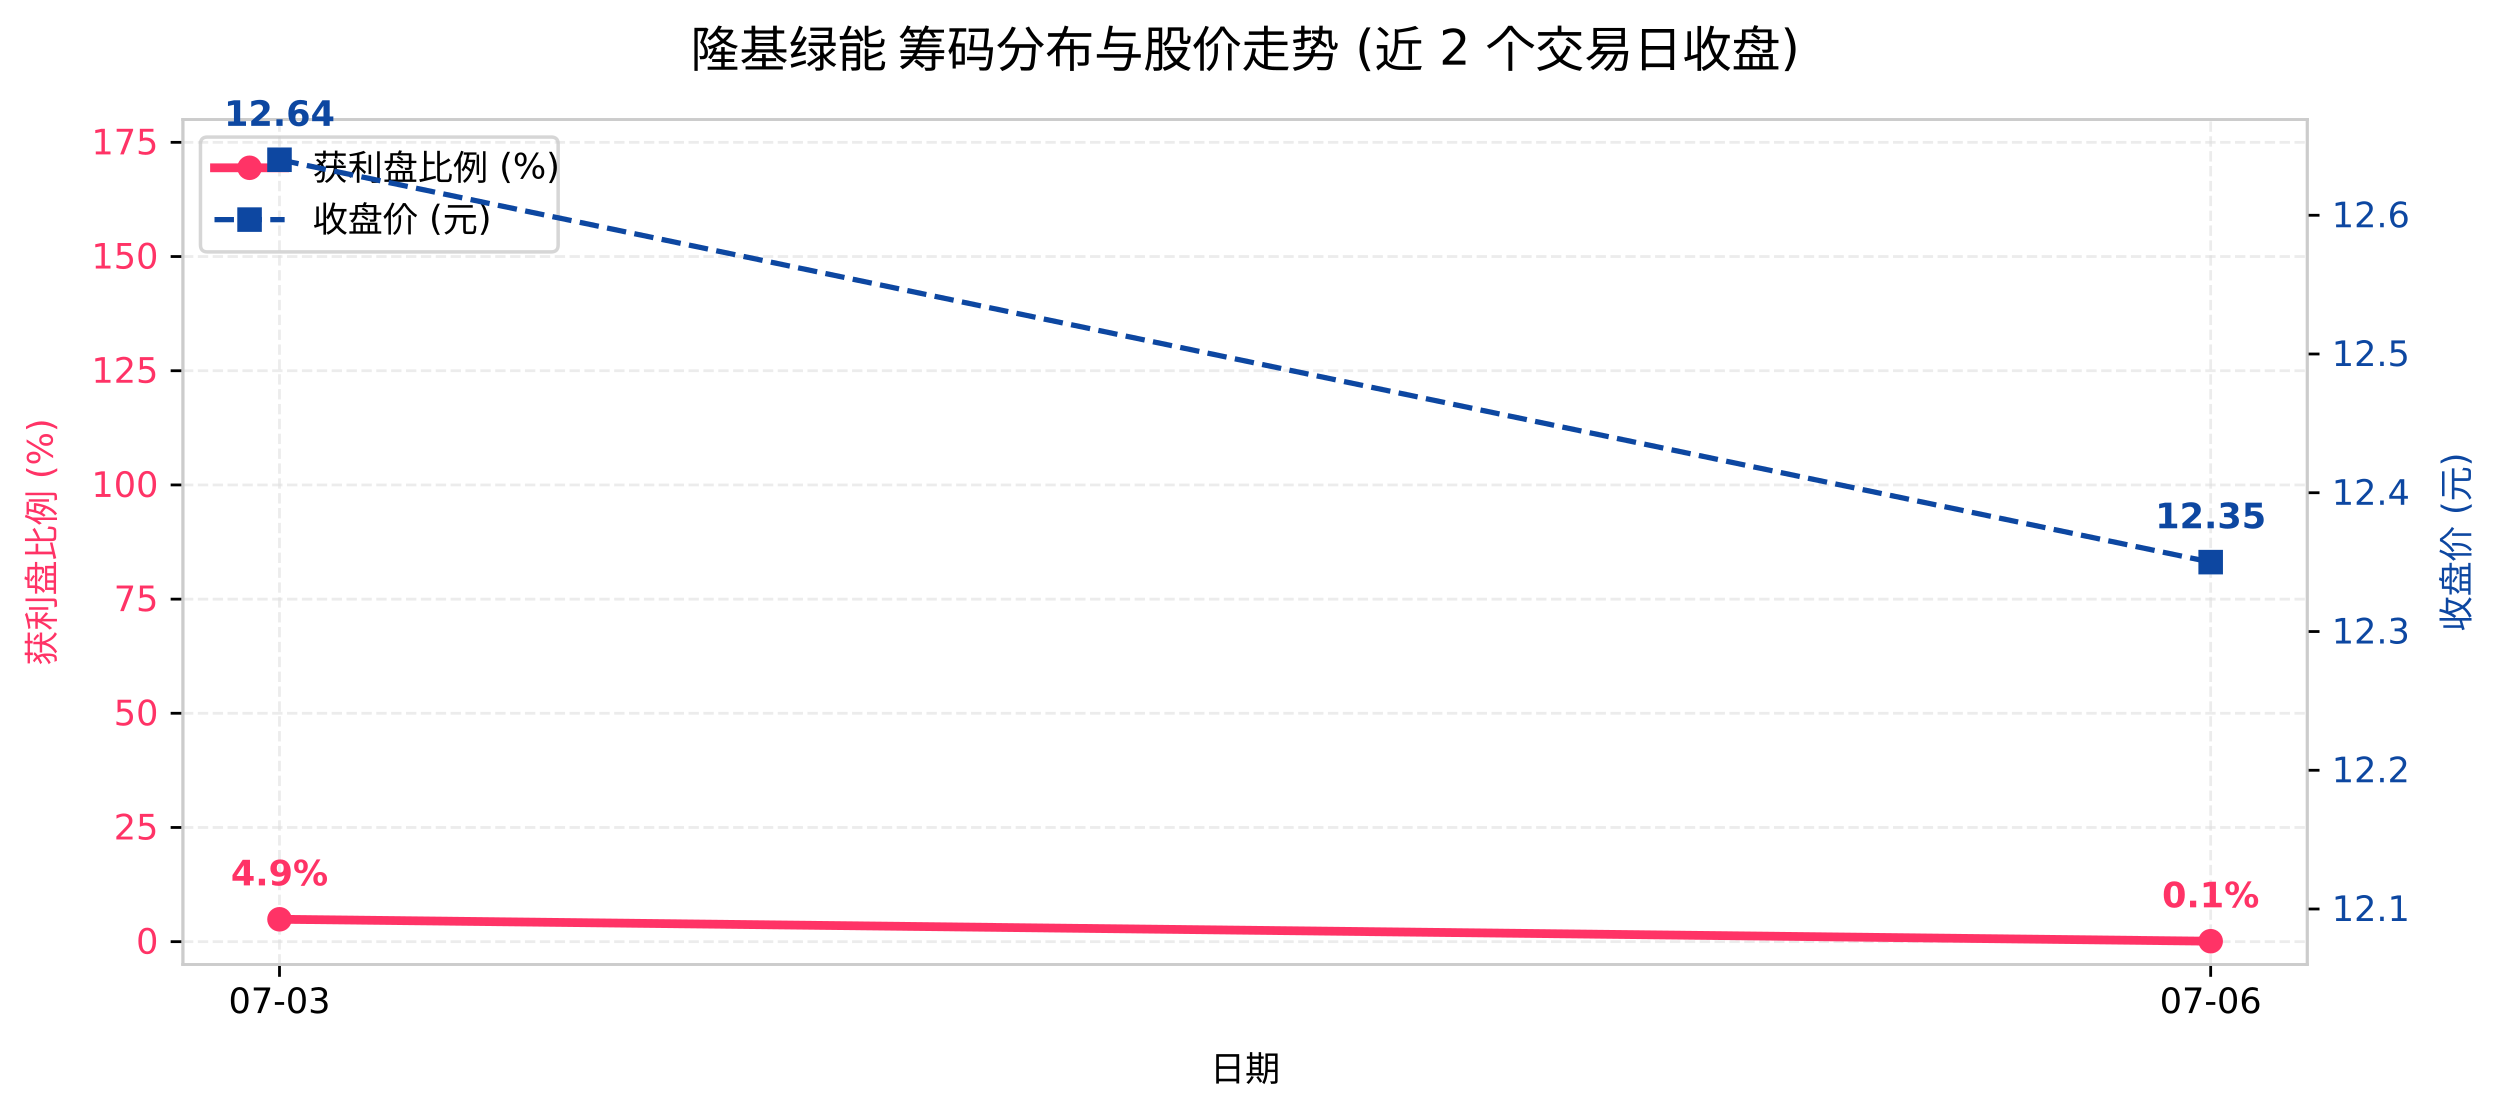
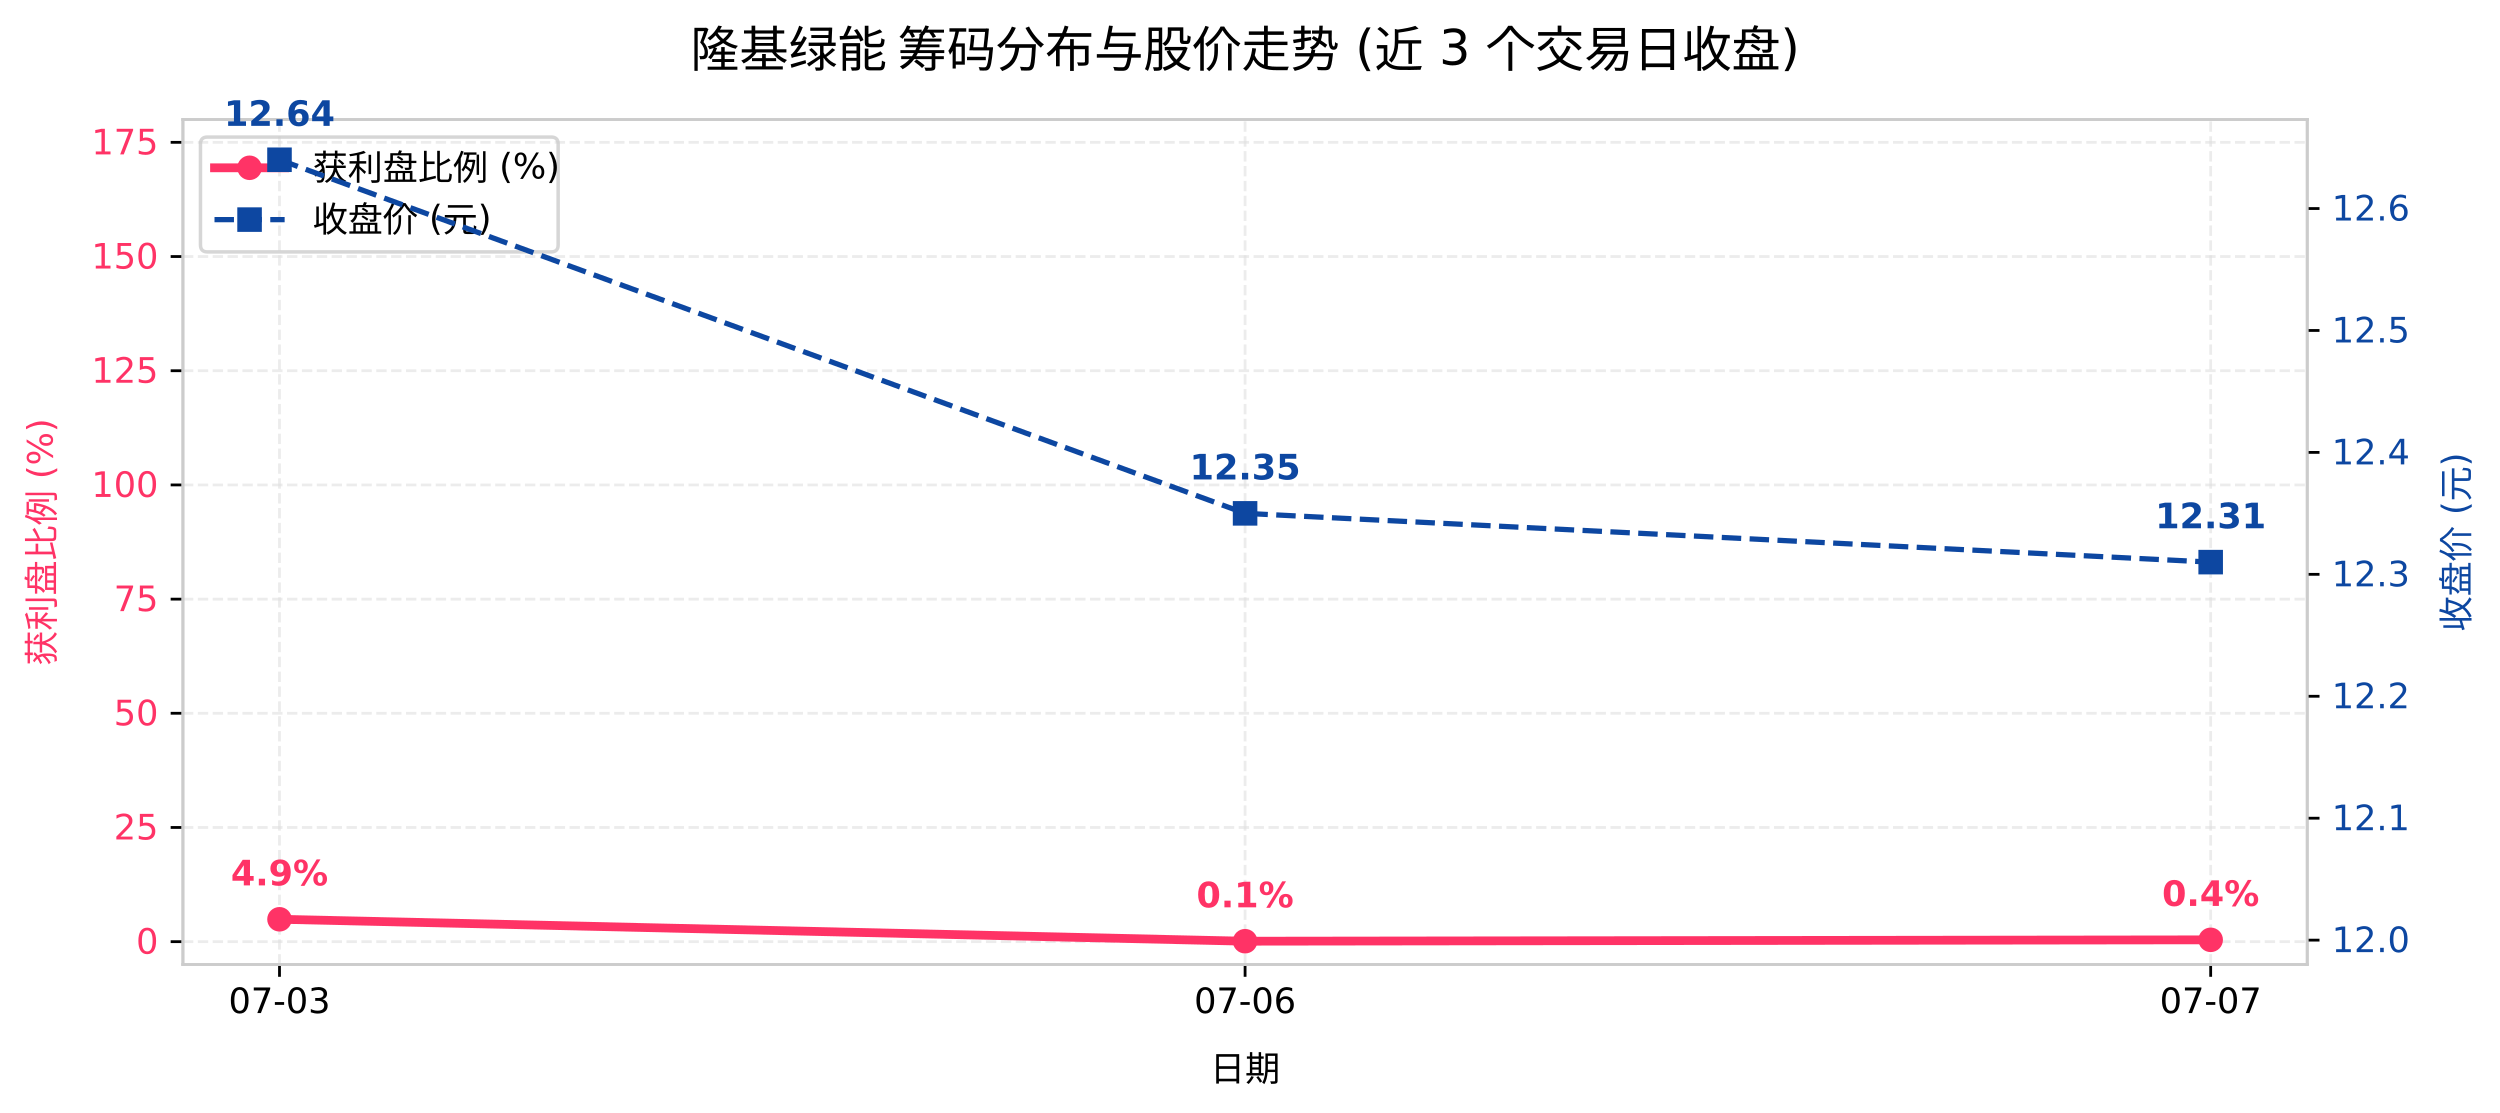
<svg xmlns="http://www.w3.org/2000/svg" xmlns:xlink="http://www.w3.org/1999/xlink" width="712.848pt" height="317.148pt" viewBox="0 0 712.848 317.148" version="1.1">
  <defs>
    <style type="text/css">*{stroke-linejoin: round; stroke-linecap: butt}</style>
  </defs>
  <g id="figure_1">
    <g id="patch_1">
      <path d="M 0 317.148  L 712.848 317.148  L 712.848 0  L 0 0  L 0 317.148  z " style="fill: none" />
    </g>
    <g id="axes_1">
      <g id="patch_2">
        <path d="M 52.163 275.017  L 657.883 275.017  L 657.883 34.08  L 52.163 34.08  L 52.163 275.017  z " style="fill: none" />
      </g>
      <g id="matplotlib.axis_1">
        <g id="xtick_1">
          <g id="line2d_1">
-             <path d="M 79.695 275.017  L 79.695 34.08  " clip-path="url(#p5f3f01b895)" style="fill: none; stroke-dasharray: 2.96,1.28; stroke-dashoffset: 0; stroke: #e0e0e0; stroke-opacity: 0.6; stroke-width: 0.8" />
+             <path d="M 79.695 275.017  L 79.695 34.08  " clip-path="url(#pb0952d0ace)" style="fill: none; stroke-dasharray: 2.96,1.28; stroke-dashoffset: 0; stroke: #e0e0e0; stroke-opacity: 0.6; stroke-width: 0.8" />
          </g>
          <g id="line2d_2">
            <defs>
-               <path id="maaf0e06e93" d="M 0 0  L 0 3.5  " style="stroke: #000000; stroke-width: 0.8" />
+               <path id="m75f15b7e05" d="M 0 0  L 0 3.5  " style="stroke: #000000; stroke-width: 0.8" />
            </defs>
            <g>
-               <use xlink:href="#maaf0e06e93" x="79.695" y="275.017" style="stroke: #000000; stroke-width: 0.8" />
+               <use xlink:href="#m75f15b7e05" x="79.695" y="275.017" style="stroke: #000000; stroke-width: 0.8" />
            </g>
          </g>
          <g id="text_1">
            <text style="font: 10px 'WenQuanYi Zen Hei', 'DejaVu Sans', 'Arial', sans-serif; text-anchor: middle" x="79.695" y="288.873" transform="rotate(-0 79.69523 288.8728)">07-03</text>
          </g>
        </g>
        <g id="xtick_2">
          <g id="line2d_3">
-             <path d="M 630.35 275.017  L 630.35 34.08  " clip-path="url(#p5f3f01b895)" style="fill: none; stroke-dasharray: 2.96,1.28; stroke-dashoffset: 0; stroke: #e0e0e0; stroke-opacity: 0.6; stroke-width: 0.8" />
+             <path d="M 355.022 275.017  L 355.022 34.08  " clip-path="url(#pb0952d0ace)" style="fill: none; stroke-dasharray: 2.96,1.28; stroke-dashoffset: 0; stroke: #e0e0e0; stroke-opacity: 0.6; stroke-width: 0.8" />
          </g>
          <g id="line2d_4">
            <g>
-               <use xlink:href="#maaf0e06e93" x="630.35" y="275.017" style="stroke: #000000; stroke-width: 0.8" />
+               <use xlink:href="#m75f15b7e05" x="355.022" y="275.017" style="stroke: #000000; stroke-width: 0.8" />
            </g>
          </g>
          <g id="text_2">
-             <text style="font: 10px 'WenQuanYi Zen Hei', 'DejaVu Sans', 'Arial', sans-serif; text-anchor: middle" x="630.35" y="288.873" transform="rotate(-0 630.3498 288.8728)">07-06</text>
-           </g>
-         </g>
-         <g id="text_3">
+             <text style="font: 10px 'WenQuanYi Zen Hei', 'DejaVu Sans', 'Arial', sans-serif; text-anchor: middle" x="355.022" y="288.873" transform="rotate(-0 355.0225 288.8728)">07-06</text>
+           </g>
+         </g>
+         <g id="xtick_3">
+           <g id="line2d_5">
+             <path d="M 630.35 275.017  L 630.35 34.08  " clip-path="url(#pb0952d0ace)" style="fill: none; stroke-dasharray: 2.96,1.28; stroke-dashoffset: 0; stroke: #e0e0e0; stroke-opacity: 0.6; stroke-width: 0.8" />
+           </g>
+           <g id="line2d_6">
+             <g>
+               <use xlink:href="#m75f15b7e05" x="630.35" y="275.017" style="stroke: #000000; stroke-width: 0.8" />
+             </g>
+           </g>
+           <g id="text_3">
+             <text style="font: 10px 'WenQuanYi Zen Hei', 'DejaVu Sans', 'Arial', sans-serif; text-anchor: middle" x="630.35" y="288.873" transform="rotate(-0 630.3498 288.8728)">07-07</text>
+           </g>
+         </g>
+         <g id="text_4">
          <text style="font: 10px 'WenQuanYi Zen Hei', 'DejaVu Sans', 'Arial', sans-serif; text-anchor: middle" x="355.022" y="308.287" transform="rotate(-0 355.0225 308.2869)">日期</text>
        </g>
      </g>
      <g id="matplotlib.axis_2">
        <g id="ytick_1">
-           <g id="line2d_5">
-             <path d="M 52.163 268.505  L 657.883 268.505  " clip-path="url(#p5f3f01b895)" style="fill: none; stroke-dasharray: 2.96,1.28; stroke-dashoffset: 0; stroke: #e0e0e0; stroke-opacity: 0.6; stroke-width: 0.8" />
-           </g>
-           <g id="line2d_6">
+           <g id="line2d_7">
+             <path d="M 52.163 268.505  L 657.883 268.505  " clip-path="url(#pb0952d0ace)" style="fill: none; stroke-dasharray: 2.96,1.28; stroke-dashoffset: 0; stroke: #e0e0e0; stroke-opacity: 0.6; stroke-width: 0.8" />
+           </g>
+           <g id="line2d_8">
            <defs>
-               <path id="m55b6e4fc76" d="M 0 0  L -3.5 0  " style="stroke: #000000; stroke-width: 0.8" />
+               <path id="m29c2c453ca" d="M 0 0  L -3.5 0  " style="stroke: #000000; stroke-width: 0.8" />
            </defs>
            <g>
-               <use xlink:href="#m55b6e4fc76" x="52.163" y="268.505" style="stroke: #000000; stroke-width: 0.8" />
-             </g>
-           </g>
-           <g id="text_4">
+               <use xlink:href="#m29c2c453ca" x="52.163" y="268.505" style="stroke: #000000; stroke-width: 0.8" />
+             </g>
+           </g>
+           <g id="text_5">
            <text style="fill: #ff3366; font: 10px 'WenQuanYi Zen Hei', 'DejaVu Sans', 'Arial', sans-serif; text-anchor: end" x="45.163" y="271.933" transform="rotate(-0 45.1625 271.9329)">0</text>
          </g>
        </g>
        <g id="ytick_2">
-           <g id="line2d_7">
-             <path d="M 52.163 235.946  L 657.883 235.946  " clip-path="url(#p5f3f01b895)" style="fill: none; stroke-dasharray: 2.96,1.28; stroke-dashoffset: 0; stroke: #e0e0e0; stroke-opacity: 0.6; stroke-width: 0.8" />
-           </g>
-           <g id="line2d_8">
-             <g>
-               <use xlink:href="#m55b6e4fc76" x="52.163" y="235.946" style="stroke: #000000; stroke-width: 0.8" />
-             </g>
-           </g>
-           <g id="text_5">
+           <g id="line2d_9">
+             <path d="M 52.163 235.946  L 657.883 235.946  " clip-path="url(#pb0952d0ace)" style="fill: none; stroke-dasharray: 2.96,1.28; stroke-dashoffset: 0; stroke: #e0e0e0; stroke-opacity: 0.6; stroke-width: 0.8" />
+           </g>
+           <g id="line2d_10">
+             <g>
+               <use xlink:href="#m29c2c453ca" x="52.163" y="235.946" style="stroke: #000000; stroke-width: 0.8" />
+             </g>
+           </g>
+           <g id="text_6">
            <text style="fill: #ff3366; font: 10px 'WenQuanYi Zen Hei', 'DejaVu Sans', 'Arial', sans-serif; text-anchor: end" x="45.163" y="239.374" transform="rotate(-0 45.1625 239.3739)">25</text>
          </g>
        </g>
        <g id="ytick_3">
-           <g id="line2d_9">
-             <path d="M 52.163 203.387  L 657.883 203.387  " clip-path="url(#p5f3f01b895)" style="fill: none; stroke-dasharray: 2.96,1.28; stroke-dashoffset: 0; stroke: #e0e0e0; stroke-opacity: 0.6; stroke-width: 0.8" />
-           </g>
-           <g id="line2d_10">
-             <g>
-               <use xlink:href="#m55b6e4fc76" x="52.163" y="203.387" style="stroke: #000000; stroke-width: 0.8" />
-             </g>
-           </g>
-           <g id="text_6">
+           <g id="line2d_11">
+             <path d="M 52.163 203.387  L 657.883 203.387  " clip-path="url(#pb0952d0ace)" style="fill: none; stroke-dasharray: 2.96,1.28; stroke-dashoffset: 0; stroke: #e0e0e0; stroke-opacity: 0.6; stroke-width: 0.8" />
+           </g>
+           <g id="line2d_12">
+             <g>
+               <use xlink:href="#m29c2c453ca" x="52.163" y="203.387" style="stroke: #000000; stroke-width: 0.8" />
+             </g>
+           </g>
+           <g id="text_7">
            <text style="fill: #ff3366; font: 10px 'WenQuanYi Zen Hei', 'DejaVu Sans', 'Arial', sans-serif; text-anchor: end" x="45.163" y="206.815" transform="rotate(-0 45.1625 206.815)">50</text>
          </g>
        </g>
        <g id="ytick_4">
-           <g id="line2d_11">
-             <path d="M 52.163 170.828  L 657.883 170.828  " clip-path="url(#p5f3f01b895)" style="fill: none; stroke-dasharray: 2.96,1.28; stroke-dashoffset: 0; stroke: #e0e0e0; stroke-opacity: 0.6; stroke-width: 0.8" />
-           </g>
-           <g id="line2d_12">
-             <g>
-               <use xlink:href="#m55b6e4fc76" x="52.163" y="170.828" style="stroke: #000000; stroke-width: 0.8" />
-             </g>
-           </g>
-           <g id="text_7">
+           <g id="line2d_13">
+             <path d="M 52.163 170.828  L 657.883 170.828  " clip-path="url(#pb0952d0ace)" style="fill: none; stroke-dasharray: 2.96,1.28; stroke-dashoffset: 0; stroke: #e0e0e0; stroke-opacity: 0.6; stroke-width: 0.8" />
+           </g>
+           <g id="line2d_14">
+             <g>
+               <use xlink:href="#m29c2c453ca" x="52.163" y="170.828" style="stroke: #000000; stroke-width: 0.8" />
+             </g>
+           </g>
+           <g id="text_8">
            <text style="fill: #ff3366; font: 10px 'WenQuanYi Zen Hei', 'DejaVu Sans', 'Arial', sans-serif; text-anchor: end" x="45.163" y="174.256" transform="rotate(-0 45.1625 174.256)">75</text>
          </g>
        </g>
        <g id="ytick_5">
-           <g id="line2d_13">
-             <path d="M 52.163 138.269  L 657.883 138.269  " clip-path="url(#p5f3f01b895)" style="fill: none; stroke-dasharray: 2.96,1.28; stroke-dashoffset: 0; stroke: #e0e0e0; stroke-opacity: 0.6; stroke-width: 0.8" />
-           </g>
-           <g id="line2d_14">
-             <g>
-               <use xlink:href="#m55b6e4fc76" x="52.163" y="138.269" style="stroke: #000000; stroke-width: 0.8" />
-             </g>
-           </g>
-           <g id="text_8">
+           <g id="line2d_15">
+             <path d="M 52.163 138.269  L 657.883 138.269  " clip-path="url(#pb0952d0ace)" style="fill: none; stroke-dasharray: 2.96,1.28; stroke-dashoffset: 0; stroke: #e0e0e0; stroke-opacity: 0.6; stroke-width: 0.8" />
+           </g>
+           <g id="line2d_16">
+             <g>
+               <use xlink:href="#m29c2c453ca" x="52.163" y="138.269" style="stroke: #000000; stroke-width: 0.8" />
+             </g>
+           </g>
+           <g id="text_9">
            <text style="fill: #ff3366; font: 10px 'WenQuanYi Zen Hei', 'DejaVu Sans', 'Arial', sans-serif; text-anchor: end" x="45.163" y="141.697" transform="rotate(-0 45.1625 141.6971)">100</text>
          </g>
        </g>
        <g id="ytick_6">
-           <g id="line2d_15">
-             <path d="M 52.163 105.71  L 657.883 105.71  " clip-path="url(#p5f3f01b895)" style="fill: none; stroke-dasharray: 2.96,1.28; stroke-dashoffset: 0; stroke: #e0e0e0; stroke-opacity: 0.6; stroke-width: 0.8" />
-           </g>
-           <g id="line2d_16">
-             <g>
-               <use xlink:href="#m55b6e4fc76" x="52.163" y="105.71" style="stroke: #000000; stroke-width: 0.8" />
-             </g>
-           </g>
-           <g id="text_9">
+           <g id="line2d_17">
+             <path d="M 52.163 105.71  L 657.883 105.71  " clip-path="url(#pb0952d0ace)" style="fill: none; stroke-dasharray: 2.96,1.28; stroke-dashoffset: 0; stroke: #e0e0e0; stroke-opacity: 0.6; stroke-width: 0.8" />
+           </g>
+           <g id="line2d_18">
+             <g>
+               <use xlink:href="#m29c2c453ca" x="52.163" y="105.71" style="stroke: #000000; stroke-width: 0.8" />
+             </g>
+           </g>
+           <g id="text_10">
            <text style="fill: #ff3366; font: 10px 'WenQuanYi Zen Hei', 'DejaVu Sans', 'Arial', sans-serif; text-anchor: end" x="45.163" y="109.138" transform="rotate(-0 45.1625 109.1381)">125</text>
          </g>
        </g>
        <g id="ytick_7">
-           <g id="line2d_17">
-             <path d="M 52.163 73.151  L 657.883 73.151  " clip-path="url(#p5f3f01b895)" style="fill: none; stroke-dasharray: 2.96,1.28; stroke-dashoffset: 0; stroke: #e0e0e0; stroke-opacity: 0.6; stroke-width: 0.8" />
-           </g>
-           <g id="line2d_18">
-             <g>
-               <use xlink:href="#m55b6e4fc76" x="52.163" y="73.151" style="stroke: #000000; stroke-width: 0.8" />
-             </g>
-           </g>
-           <g id="text_10">
+           <g id="line2d_19">
+             <path d="M 52.163 73.151  L 657.883 73.151  " clip-path="url(#pb0952d0ace)" style="fill: none; stroke-dasharray: 2.96,1.28; stroke-dashoffset: 0; stroke: #e0e0e0; stroke-opacity: 0.6; stroke-width: 0.8" />
+           </g>
+           <g id="line2d_20">
+             <g>
+               <use xlink:href="#m29c2c453ca" x="52.163" y="73.151" style="stroke: #000000; stroke-width: 0.8" />
+             </g>
+           </g>
+           <g id="text_11">
            <text style="fill: #ff3366; font: 10px 'WenQuanYi Zen Hei', 'DejaVu Sans', 'Arial', sans-serif; text-anchor: end" x="45.163" y="76.579" transform="rotate(-0 45.1625 76.57918)">150</text>
          </g>
        </g>
        <g id="ytick_8">
-           <g id="line2d_19">
-             <path d="M 52.163 40.592  L 657.883 40.592  " clip-path="url(#p5f3f01b895)" style="fill: none; stroke-dasharray: 2.96,1.28; stroke-dashoffset: 0; stroke: #e0e0e0; stroke-opacity: 0.6; stroke-width: 0.8" />
-           </g>
-           <g id="line2d_20">
-             <g>
-               <use xlink:href="#m55b6e4fc76" x="52.163" y="40.592" style="stroke: #000000; stroke-width: 0.8" />
-             </g>
-           </g>
-           <g id="text_11">
+           <g id="line2d_21">
+             <path d="M 52.163 40.592  L 657.883 40.592  " clip-path="url(#pb0952d0ace)" style="fill: none; stroke-dasharray: 2.96,1.28; stroke-dashoffset: 0; stroke: #e0e0e0; stroke-opacity: 0.6; stroke-width: 0.8" />
+           </g>
+           <g id="line2d_22">
+             <g>
+               <use xlink:href="#m29c2c453ca" x="52.163" y="40.592" style="stroke: #000000; stroke-width: 0.8" />
+             </g>
+           </g>
+           <g id="text_12">
            <text style="fill: #ff3366; font: 10px 'WenQuanYi Zen Hei', 'DejaVu Sans', 'Arial', sans-serif; text-anchor: end" x="45.163" y="44.02" transform="rotate(-0 45.1625 44.02023)">175</text>
          </g>
        </g>
-         <g id="text_12">
+         <g id="text_13">
          <text style="fill: #ff3366; font: 10px 'WenQuanYi Zen Hei', 'DejaVu Sans', 'Arial', sans-serif; text-anchor: middle" x="15.463" y="154.548" transform="rotate(-90 15.4625 154.5484)">获利盘比例 (%)</text>
        </g>
      </g>
-       <g id="line2d_21">
-         <path d="M 79.695 262.123  L 630.35 268.375  " clip-path="url(#p5f3f01b895)" style="fill: none; stroke: #ff3366; stroke-width: 2.5; stroke-linecap: square" />
+       <g id="line2d_23">
+         <path d="M 79.695 262.123  L 355.022 268.375  L 630.35 267.984  " clip-path="url(#pb0952d0ace)" style="fill: none; stroke: #ff3366; stroke-width: 2.5; stroke-linecap: square" />
        <defs>
-           <path id="mbd1a951dde" d="M 0 3  C 0.796 3 1.559 2.684 2.121 2.121  C 2.684 1.559 3 0.796 3 0  C 3 -0.796 2.684 -1.559 2.121 -2.121  C 1.559 -2.684 0.796 -3 0 -3  C -0.796 -3 -1.559 -2.684 -2.121 -2.121  C -2.684 -1.559 -3 -0.796 -3 0  C -3 0.796 -2.684 1.559 -2.121 2.121  C -1.559 2.684 -0.796 3 0 3  z " style="stroke: #ff3366" />
+           <path id="mec225198bf" d="M 0 3  C 0.796 3 1.559 2.684 2.121 2.121  C 2.684 1.559 3 0.796 3 0  C 3 -0.796 2.684 -1.559 2.121 -2.121  C 1.559 -2.684 0.796 -3 0 -3  C -0.796 -3 -1.559 -2.684 -2.121 -2.121  C -2.684 -1.559 -3 -0.796 -3 0  C -3 0.796 -2.684 1.559 -2.121 2.121  C -1.559 2.684 -0.796 3 0 3  z " style="stroke: #ff3366" />
        </defs>
-         <g clip-path="url(#p5f3f01b895)">
-           <use xlink:href="#mbd1a951dde" x="79.695" y="262.123" style="fill: #ff3366; stroke: #ff3366" />
-           <use xlink:href="#mbd1a951dde" x="630.35" y="268.375" style="fill: #ff3366; stroke: #ff3366" />
+         <g clip-path="url(#pb0952d0ace)">
+           <use xlink:href="#mec225198bf" x="79.695" y="262.123" style="fill: #ff3366; stroke: #ff3366" />
+           <use xlink:href="#mec225198bf" x="355.022" y="268.375" style="fill: #ff3366; stroke: #ff3366" />
+           <use xlink:href="#mec225198bf" x="630.35" y="267.984" style="fill: #ff3366; stroke: #ff3366" />
        </g>
      </g>
      <g id="patch_3">
        <path d="M 52.163 275.017  L 52.163 34.08  " style="fill: none; stroke: #cccccc; stroke-width: 0.8; stroke-linejoin: miter; stroke-linecap: square" />
      </g>
      <g id="patch_4">
        <path d="M 657.883 275.017  L 657.883 34.08  " style="fill: none; stroke: #cccccc; stroke-width: 0.8; stroke-linejoin: miter; stroke-linecap: square" />
      </g>
      <g id="patch_5">
        <path d="M 52.163 275.017  L 657.883 275.017  " style="fill: none; stroke: #cccccc; stroke-width: 0.8; stroke-linejoin: miter; stroke-linecap: square" />
      </g>
      <g id="patch_6">
        <path d="M 52.163 34.08  L 657.883 34.08  " style="fill: none; stroke: #cccccc; stroke-width: 0.8; stroke-linejoin: miter; stroke-linecap: square" />
      </g>
-       <g id="text_13">
+       <g id="text_14">
        <text style="fill: #ff3366; font: 700 10px 'WenQuanYi Zen Hei', 'DejaVu Sans', 'Arial', sans-serif; text-anchor: middle" x="79.695" y="252.462" transform="rotate(-0 79.69523 252.4623)">4.9%</text>
      </g>
-       <g id="text_14">
-         <text style="fill: #ff3366; font: 700 10px 'WenQuanYi Zen Hei', 'DejaVu Sans', 'Arial', sans-serif; text-anchor: middle" x="630.35" y="258.714" transform="rotate(-0 630.3498 258.7136)">0.1%</text>
+       <g id="text_15">
+         <text style="fill: #ff3366; font: 700 10px 'WenQuanYi Zen Hei', 'DejaVu Sans', 'Arial', sans-serif; text-anchor: middle" x="355.022" y="258.714" transform="rotate(-0 355.0225 258.7136)">0.1%</text>
+       </g>
+       <g id="text_16">
+         <text style="fill: #ff3366; font: 700 10px 'WenQuanYi Zen Hei', 'DejaVu Sans', 'Arial', sans-serif; text-anchor: middle" x="630.35" y="258.323" transform="rotate(-0 630.3498 258.3229)">0.4%</text>
      </g>
      <g id="legend_1">
        <g id="patch_7">
          <path d="M 59.163 71.829  L 157.15 71.829  Q 159.15 71.829 159.15 69.829  L 159.15 41.08  Q 159.15 39.08 157.15 39.08  L 59.163 39.08  Q 57.163 39.08 57.163 41.08  L 57.163 69.829  Q 57.163 71.829 59.163 71.829  L 59.163 71.829  z " style="fill: none; opacity: 0.8; stroke: #cccccc; stroke-linejoin: miter" />
        </g>
-         <g id="line2d_22">
+         <g id="line2d_24">
          <path d="M 61.163 47.843  L 71.162 47.843  L 81.162 47.843  " style="fill: none; stroke: #ff3366; stroke-width: 2.5; stroke-linecap: square" />
          <g>
-             <use xlink:href="#mbd1a951dde" x="71.162" y="47.843" style="fill: #ff3366; stroke: #ff3366" />
-           </g>
-         </g>
-         <g id="text_15">
+             <use xlink:href="#mec225198bf" x="71.162" y="47.843" style="fill: #ff3366; stroke: #ff3366" />
+           </g>
+         </g>
+         <g id="text_17">
          <text style="font: 10px 'WenQuanYi Zen Hei', 'DejaVu Sans', 'Arial', sans-serif; text-anchor: start" x="89.162" y="51.343" transform="rotate(-0 89.1625 51.34281)">获利盘比例 (%)</text>
        </g>
-         <g id="line2d_23">
+         <g id="line2d_25">
          <path d="M 61.163 62.619  L 71.162 62.619  L 81.162 62.619  " style="fill: none; stroke-dasharray: 5.55,2.4; stroke-dashoffset: 0; stroke: #0d47a1; stroke-width: 1.5" />
          <defs>
-             <path id="m818ee10590" d="M -3 3  L 3 3  L 3 -3  L -3 -3  z " style="stroke: #0d47a1; stroke-linejoin: miter" />
+             <path id="m1d93a1af7c" d="M -3 3  L 3 3  L 3 -3  L -3 -3  z " style="stroke: #0d47a1; stroke-linejoin: miter" />
          </defs>
          <g>
-             <use xlink:href="#m818ee10590" x="71.162" y="62.619" style="fill: #0d47a1; stroke: #0d47a1; stroke-linejoin: miter" />
-           </g>
-         </g>
-         <g id="text_16">
+             <use xlink:href="#m1d93a1af7c" x="71.162" y="62.619" style="fill: #0d47a1; stroke: #0d47a1; stroke-linejoin: miter" />
+           </g>
+         </g>
+         <g id="text_18">
          <text style="font: 10px 'WenQuanYi Zen Hei', 'DejaVu Sans', 'Arial', sans-serif; text-anchor: start" x="89.162" y="66.119" transform="rotate(-0 89.1625 66.11938)">收盘价 (元)</text>
        </g>
      </g>
    </g>
    <g id="axes_2">
      <g id="matplotlib.axis_3">
        <g id="ytick_9">
-           <g id="line2d_24">
+           <g id="line2d_26">
            <defs>
-               <path id="m9e99bbbf60" d="M 0 0  L 3.5 0  " style="stroke: #000000; stroke-width: 0.8" />
+               <path id="m2defc2b425" d="M 0 0  L 3.5 0  " style="stroke: #000000; stroke-width: 0.8" />
            </defs>
            <g>
-               <use xlink:href="#m9e99bbbf60" x="657.883" y="259.192" style="stroke: #000000; stroke-width: 0.8" />
-             </g>
-           </g>
-           <g id="text_17">
-             <text style="fill: #0d47a1; font: 10px 'WenQuanYi Zen Hei', 'DejaVu Sans', 'Arial', sans-serif; text-anchor: start" x="664.883" y="262.62" transform="rotate(-0 664.8825 262.6196)">12.1</text>
+               <use xlink:href="#m2defc2b425" x="657.883" y="268.063" style="stroke: #000000; stroke-width: 0.8" />
+             </g>
+           </g>
+           <g id="text_19">
+             <text style="fill: #0d47a1; font: 10px 'WenQuanYi Zen Hei', 'DejaVu Sans', 'Arial', sans-serif; text-anchor: start" x="664.883" y="271.491" transform="rotate(-0 664.8825 271.4913)">12.0</text>
          </g>
        </g>
        <g id="ytick_10">
-           <g id="line2d_25">
-             <g>
-               <use xlink:href="#m9e99bbbf60" x="657.883" y="219.629" style="stroke: #000000; stroke-width: 0.8" />
-             </g>
-           </g>
-           <g id="text_18">
-             <text style="fill: #0d47a1; font: 10px 'WenQuanYi Zen Hei', 'DejaVu Sans', 'Arial', sans-serif; text-anchor: start" x="664.883" y="223.057" transform="rotate(-0 664.8825 223.057)">12.2</text>
+           <g id="line2d_27">
+             <g>
+               <use xlink:href="#m2defc2b425" x="657.883" y="233.296" style="stroke: #000000; stroke-width: 0.8" />
+             </g>
+           </g>
+           <g id="text_20">
+             <text style="fill: #0d47a1; font: 10px 'WenQuanYi Zen Hei', 'DejaVu Sans', 'Arial', sans-serif; text-anchor: start" x="664.883" y="236.724" transform="rotate(-0 664.8825 236.7241)">12.1</text>
          </g>
        </g>
        <g id="ytick_11">
-           <g id="line2d_26">
-             <g>
-               <use xlink:href="#m9e99bbbf60" x="657.883" y="180.066" style="stroke: #000000; stroke-width: 0.8" />
-             </g>
-           </g>
-           <g id="text_19">
-             <text style="fill: #0d47a1; font: 10px 'WenQuanYi Zen Hei', 'DejaVu Sans', 'Arial', sans-serif; text-anchor: start" x="664.883" y="183.494" transform="rotate(-0 664.8825 183.4944)">12.3</text>
+           <g id="line2d_28">
+             <g>
+               <use xlink:href="#m2defc2b425" x="657.883" y="198.529" style="stroke: #000000; stroke-width: 0.8" />
+             </g>
+           </g>
+           <g id="text_21">
+             <text style="fill: #0d47a1; font: 10px 'WenQuanYi Zen Hei', 'DejaVu Sans', 'Arial', sans-serif; text-anchor: start" x="664.883" y="201.957" transform="rotate(-0 664.8825 201.957)">12.2</text>
          </g>
        </g>
        <g id="ytick_12">
-           <g id="line2d_27">
-             <g>
-               <use xlink:href="#m9e99bbbf60" x="657.883" y="140.504" style="stroke: #000000; stroke-width: 0.8" />
-             </g>
-           </g>
-           <g id="text_20">
-             <text style="fill: #0d47a1; font: 10px 'WenQuanYi Zen Hei', 'DejaVu Sans', 'Arial', sans-serif; text-anchor: start" x="664.883" y="143.932" transform="rotate(-0 664.8825 143.9318)">12.4</text>
+           <g id="line2d_29">
+             <g>
+               <use xlink:href="#m2defc2b425" x="657.883" y="163.762" style="stroke: #000000; stroke-width: 0.8" />
+             </g>
+           </g>
+           <g id="text_22">
+             <text style="fill: #0d47a1; font: 10px 'WenQuanYi Zen Hei', 'DejaVu Sans', 'Arial', sans-serif; text-anchor: start" x="664.883" y="167.19" transform="rotate(-0 664.8825 167.1899)">12.3</text>
          </g>
        </g>
        <g id="ytick_13">
-           <g id="line2d_28">
-             <g>
-               <use xlink:href="#m9e99bbbf60" x="657.883" y="100.941" style="stroke: #000000; stroke-width: 0.8" />
-             </g>
-           </g>
-           <g id="text_21">
-             <text style="fill: #0d47a1; font: 10px 'WenQuanYi Zen Hei', 'DejaVu Sans', 'Arial', sans-serif; text-anchor: start" x="664.883" y="104.369" transform="rotate(-0 664.8825 104.3692)">12.5</text>
+           <g id="line2d_30">
+             <g>
+               <use xlink:href="#m2defc2b425" x="657.883" y="128.995" style="stroke: #000000; stroke-width: 0.8" />
+             </g>
+           </g>
+           <g id="text_23">
+             <text style="fill: #0d47a1; font: 10px 'WenQuanYi Zen Hei', 'DejaVu Sans', 'Arial', sans-serif; text-anchor: start" x="664.883" y="132.423" transform="rotate(-0 664.8825 132.4227)">12.4</text>
          </g>
        </g>
        <g id="ytick_14">
-           <g id="line2d_29">
-             <g>
-               <use xlink:href="#m9e99bbbf60" x="657.883" y="61.379" style="stroke: #000000; stroke-width: 0.8" />
-             </g>
-           </g>
-           <g id="text_22">
-             <text style="fill: #0d47a1; font: 10px 'WenQuanYi Zen Hei', 'DejaVu Sans', 'Arial', sans-serif; text-anchor: start" x="664.883" y="64.807" transform="rotate(-0 664.8825 64.80663)">12.6</text>
-           </g>
-         </g>
-         <g id="text_23">
+           <g id="line2d_31">
+             <g>
+               <use xlink:href="#m2defc2b425" x="657.883" y="94.227" style="stroke: #000000; stroke-width: 0.8" />
+             </g>
+           </g>
+           <g id="text_24">
+             <text style="fill: #0d47a1; font: 10px 'WenQuanYi Zen Hei', 'DejaVu Sans', 'Arial', sans-serif; text-anchor: start" x="664.883" y="97.656" transform="rotate(-0 664.8825 97.65558)">12.5</text>
+           </g>
+         </g>
+         <g id="ytick_15">
+           <g id="line2d_32">
+             <g>
+               <use xlink:href="#m2defc2b425" x="657.883" y="59.46" style="stroke: #000000; stroke-width: 0.8" />
+             </g>
+           </g>
+           <g id="text_25">
+             <text style="fill: #0d47a1; font: 10px 'WenQuanYi Zen Hei', 'DejaVu Sans', 'Arial', sans-serif; text-anchor: start" x="664.883" y="62.888" transform="rotate(-0 664.8825 62.88845)">12.6</text>
+           </g>
+         </g>
+         <g id="text_26">
          <text style="fill: #0d47a1; font: 10px 'WenQuanYi Zen Hei', 'DejaVu Sans', 'Arial', sans-serif; text-anchor: middle" x="703.939" y="154.548" transform="rotate(-90 703.9388 154.5484)">收盘价 (元)</text>
        </g>
      </g>
-       <g id="line2d_30">
-         <path d="M 79.695 45.553  L 630.35 160.285  " clip-path="url(#p5f3f01b895)" style="fill: none; stroke-dasharray: 5.55,2.4; stroke-dashoffset: 0; stroke: #0d47a1; stroke-width: 1.5" />
-         <g clip-path="url(#p5f3f01b895)">
-           <use xlink:href="#m818ee10590" x="79.695" y="45.553" style="fill: #0d47a1; stroke: #0d47a1; stroke-linejoin: miter" />
-           <use xlink:href="#m818ee10590" x="630.35" y="160.285" style="fill: #0d47a1; stroke: #0d47a1; stroke-linejoin: miter" />
+       <g id="line2d_33">
+         <path d="M 79.695 45.553  L 355.022 146.378  L 630.35 160.285  " clip-path="url(#pb0952d0ace)" style="fill: none; stroke-dasharray: 5.55,2.4; stroke-dashoffset: 0; stroke: #0d47a1; stroke-width: 1.5" />
+         <g clip-path="url(#pb0952d0ace)">
+           <use xlink:href="#m1d93a1af7c" x="79.695" y="45.553" style="fill: #0d47a1; stroke: #0d47a1; stroke-linejoin: miter" />
+           <use xlink:href="#m1d93a1af7c" x="355.022" y="146.378" style="fill: #0d47a1; stroke: #0d47a1; stroke-linejoin: miter" />
+           <use xlink:href="#m1d93a1af7c" x="630.35" y="160.285" style="fill: #0d47a1; stroke: #0d47a1; stroke-linejoin: miter" />
        </g>
      </g>
      <g id="patch_8">
        <path d="M 52.163 275.017  L 52.163 34.08  " style="fill: none; stroke: #cccccc; stroke-width: 0.8; stroke-linejoin: miter; stroke-linecap: square" />
      </g>
      <g id="patch_9">
        <path d="M 657.883 275.017  L 657.883 34.08  " style="fill: none; stroke: #cccccc; stroke-width: 0.8; stroke-linejoin: miter; stroke-linecap: square" />
      </g>
      <g id="patch_10">
        <path d="M 52.163 275.017  L 657.883 275.017  " style="fill: none; stroke: #cccccc; stroke-width: 0.8; stroke-linejoin: miter; stroke-linecap: square" />
      </g>
      <g id="patch_11">
        <path d="M 52.163 34.08  L 657.883 34.08  " style="fill: none; stroke: #cccccc; stroke-width: 0.8; stroke-linejoin: miter; stroke-linecap: square" />
      </g>
-       <g id="text_24">
+       <g id="text_27">
        <text style="fill: #0d47a1; font: 700 10px 'WenQuanYi Zen Hei', 'DejaVu Sans', 'Arial', sans-serif; text-anchor: middle" x="79.695" y="35.893" transform="rotate(-0 79.69523 35.89253)">12.64</text>
      </g>
-       <g id="text_25">
-         <text style="fill: #0d47a1; font: 700 10px 'WenQuanYi Zen Hei', 'DejaVu Sans', 'Arial', sans-serif; text-anchor: middle" x="630.35" y="150.624" transform="rotate(-0 630.3498 150.6241)">12.35</text>
-       </g>
-       <g id="text_26">
-         <text style="font: 14px 'WenQuanYi Zen Hei', 'DejaVu Sans', 'Arial', sans-serif; text-anchor: middle" x="355.022" y="19.08" transform="rotate(-0 355.0225 19.08031)">隆基绿能 筹码分布与股价走势 (近 2 个交易日收盘)</text>
+       <g id="text_28">
+         <text style="fill: #0d47a1; font: 700 10px 'WenQuanYi Zen Hei', 'DejaVu Sans', 'Arial', sans-serif; text-anchor: middle" x="355.022" y="136.717" transform="rotate(-0 355.0225 136.7172)">12.35</text>
+       </g>
+       <g id="text_29">
+         <text style="fill: #0d47a1; font: 700 10px 'WenQuanYi Zen Hei', 'DejaVu Sans', 'Arial', sans-serif; text-anchor: middle" x="630.35" y="150.624" transform="rotate(-0 630.3498 150.6241)">12.31</text>
+       </g>
+       <g id="text_30">
+         <text style="font: 14px 'WenQuanYi Zen Hei', 'DejaVu Sans', 'Arial', sans-serif; text-anchor: middle" x="355.022" y="19.08" transform="rotate(-0 355.0225 19.08031)">隆基绿能 筹码分布与股价走势 (近 3 个交易日收盘)</text>
      </g>
    </g>
  </g>
  <defs>
-     <clipPath id="p5f3f01b895">
+     <clipPath id="pb0952d0ace">
      <rect x="52.163" y="34.08" width="605.72" height="240.936" />
    </clipPath>
  </defs>
</svg>
